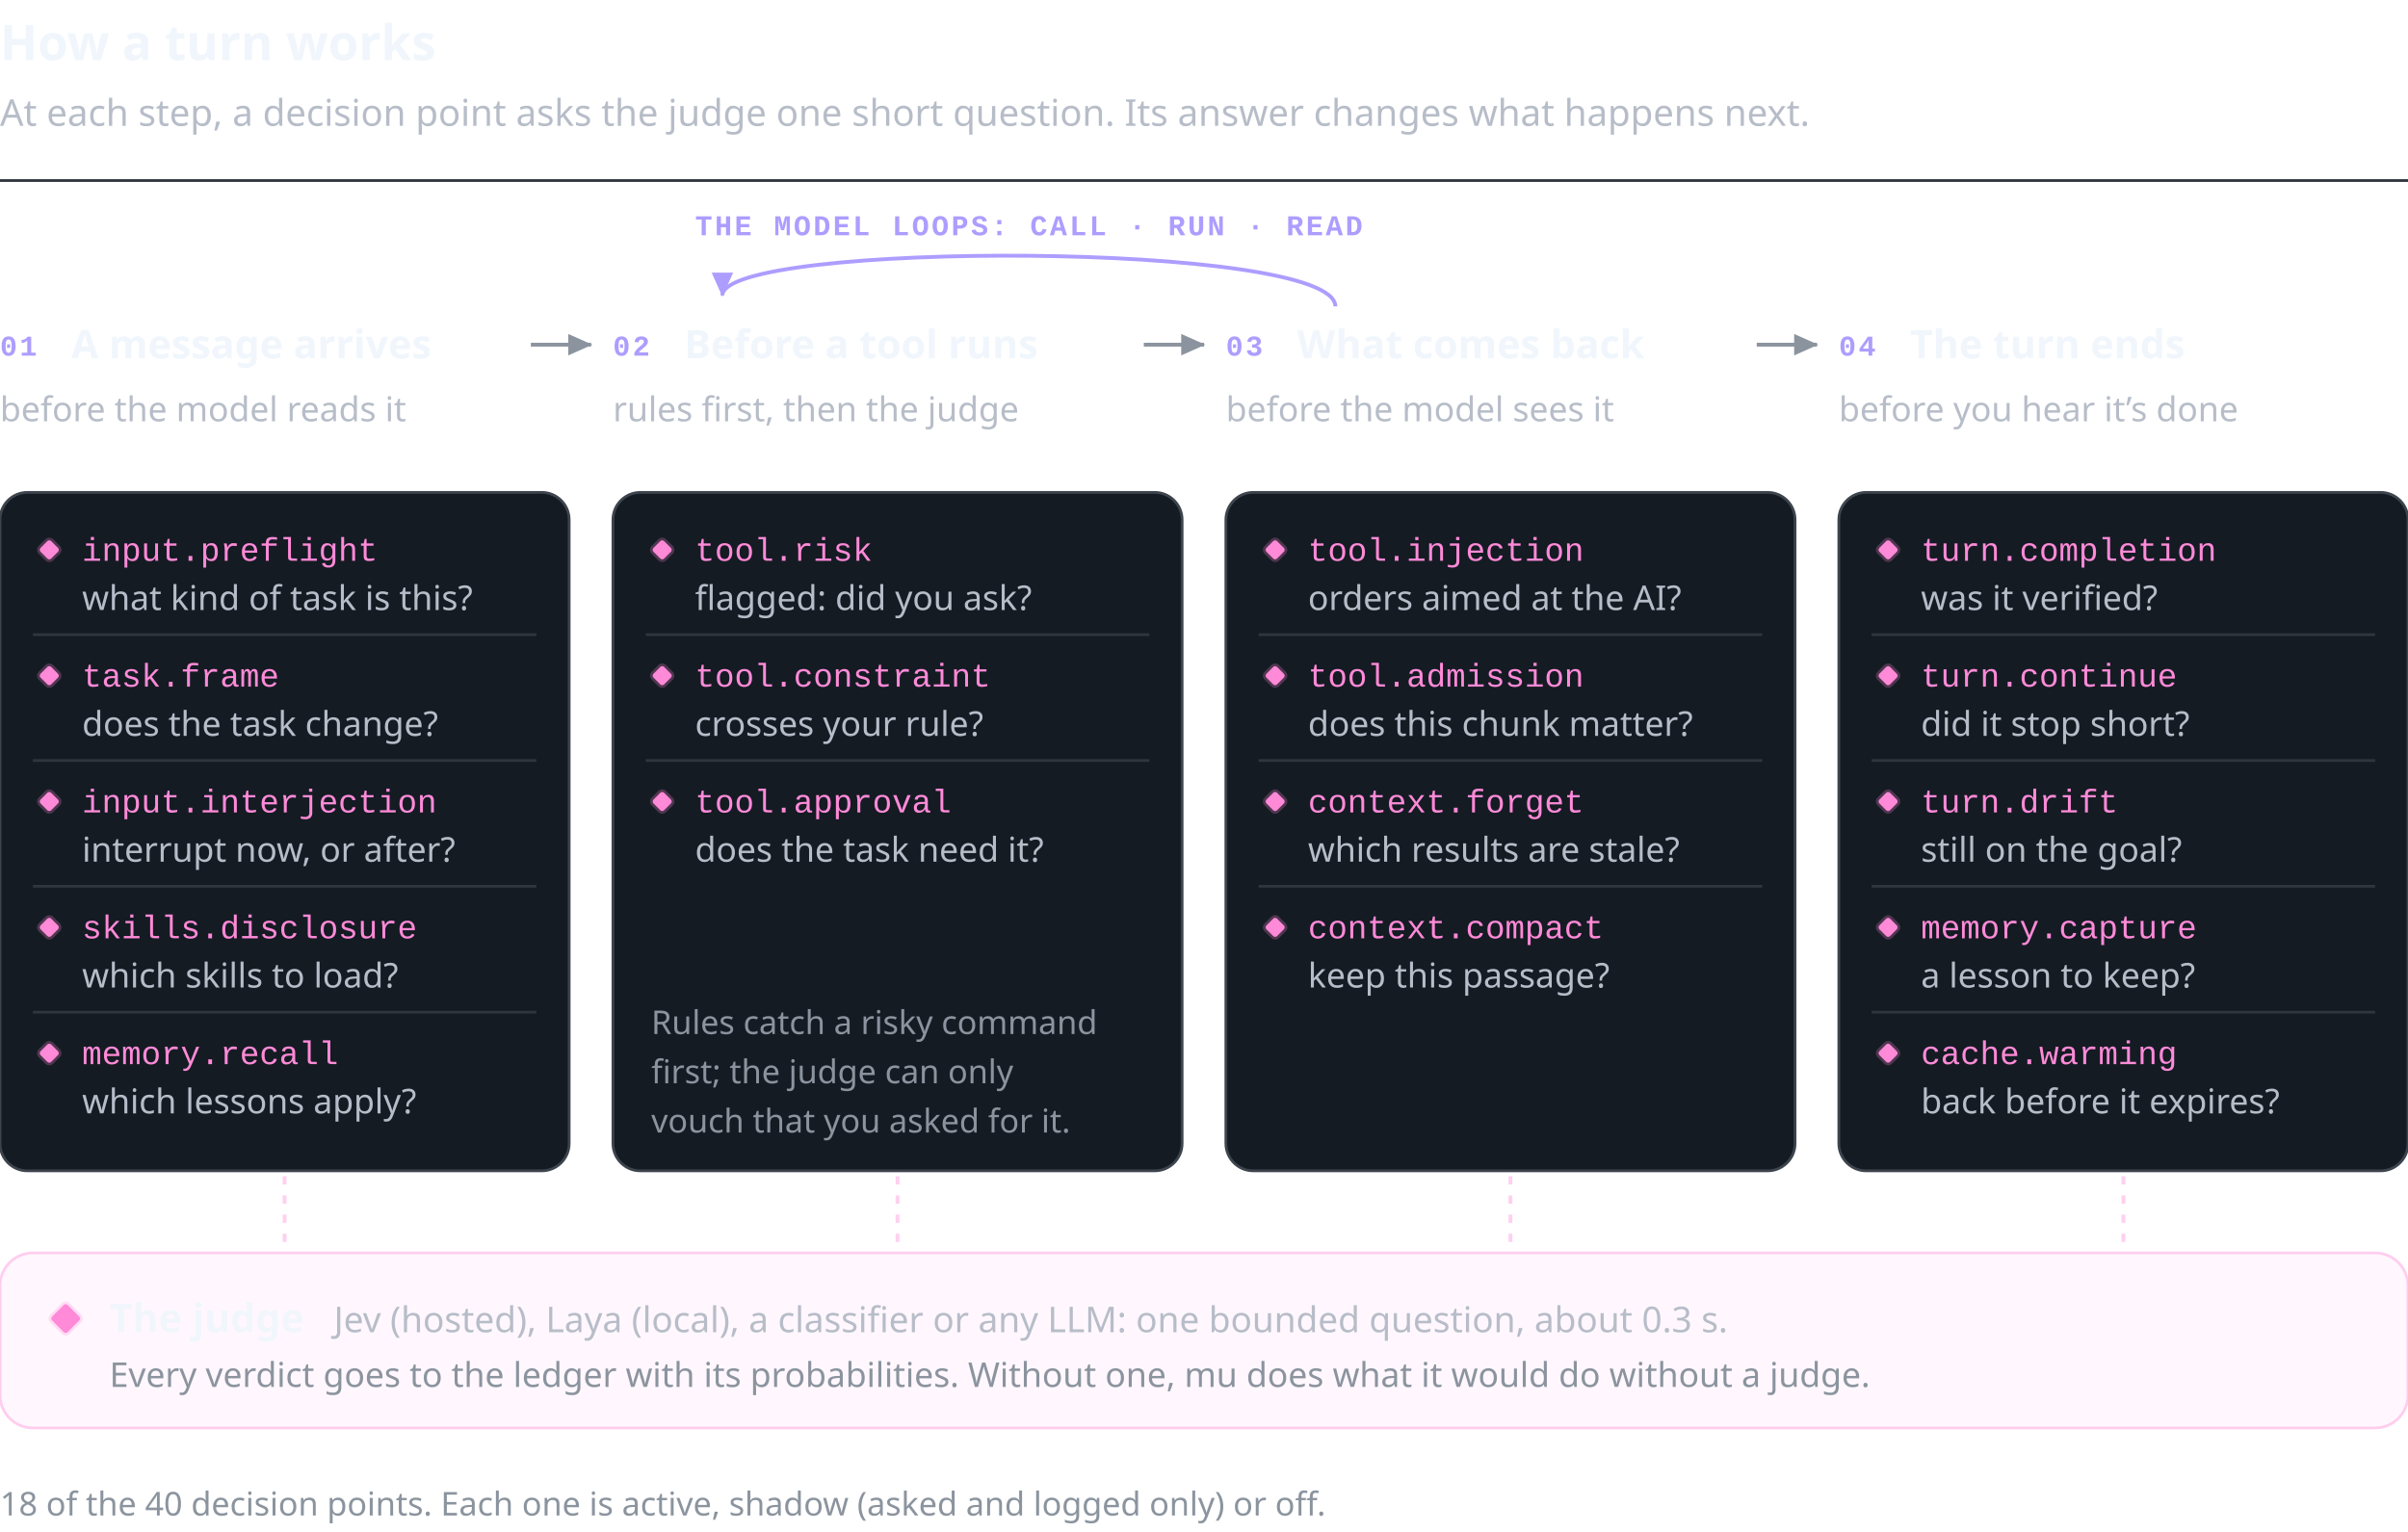
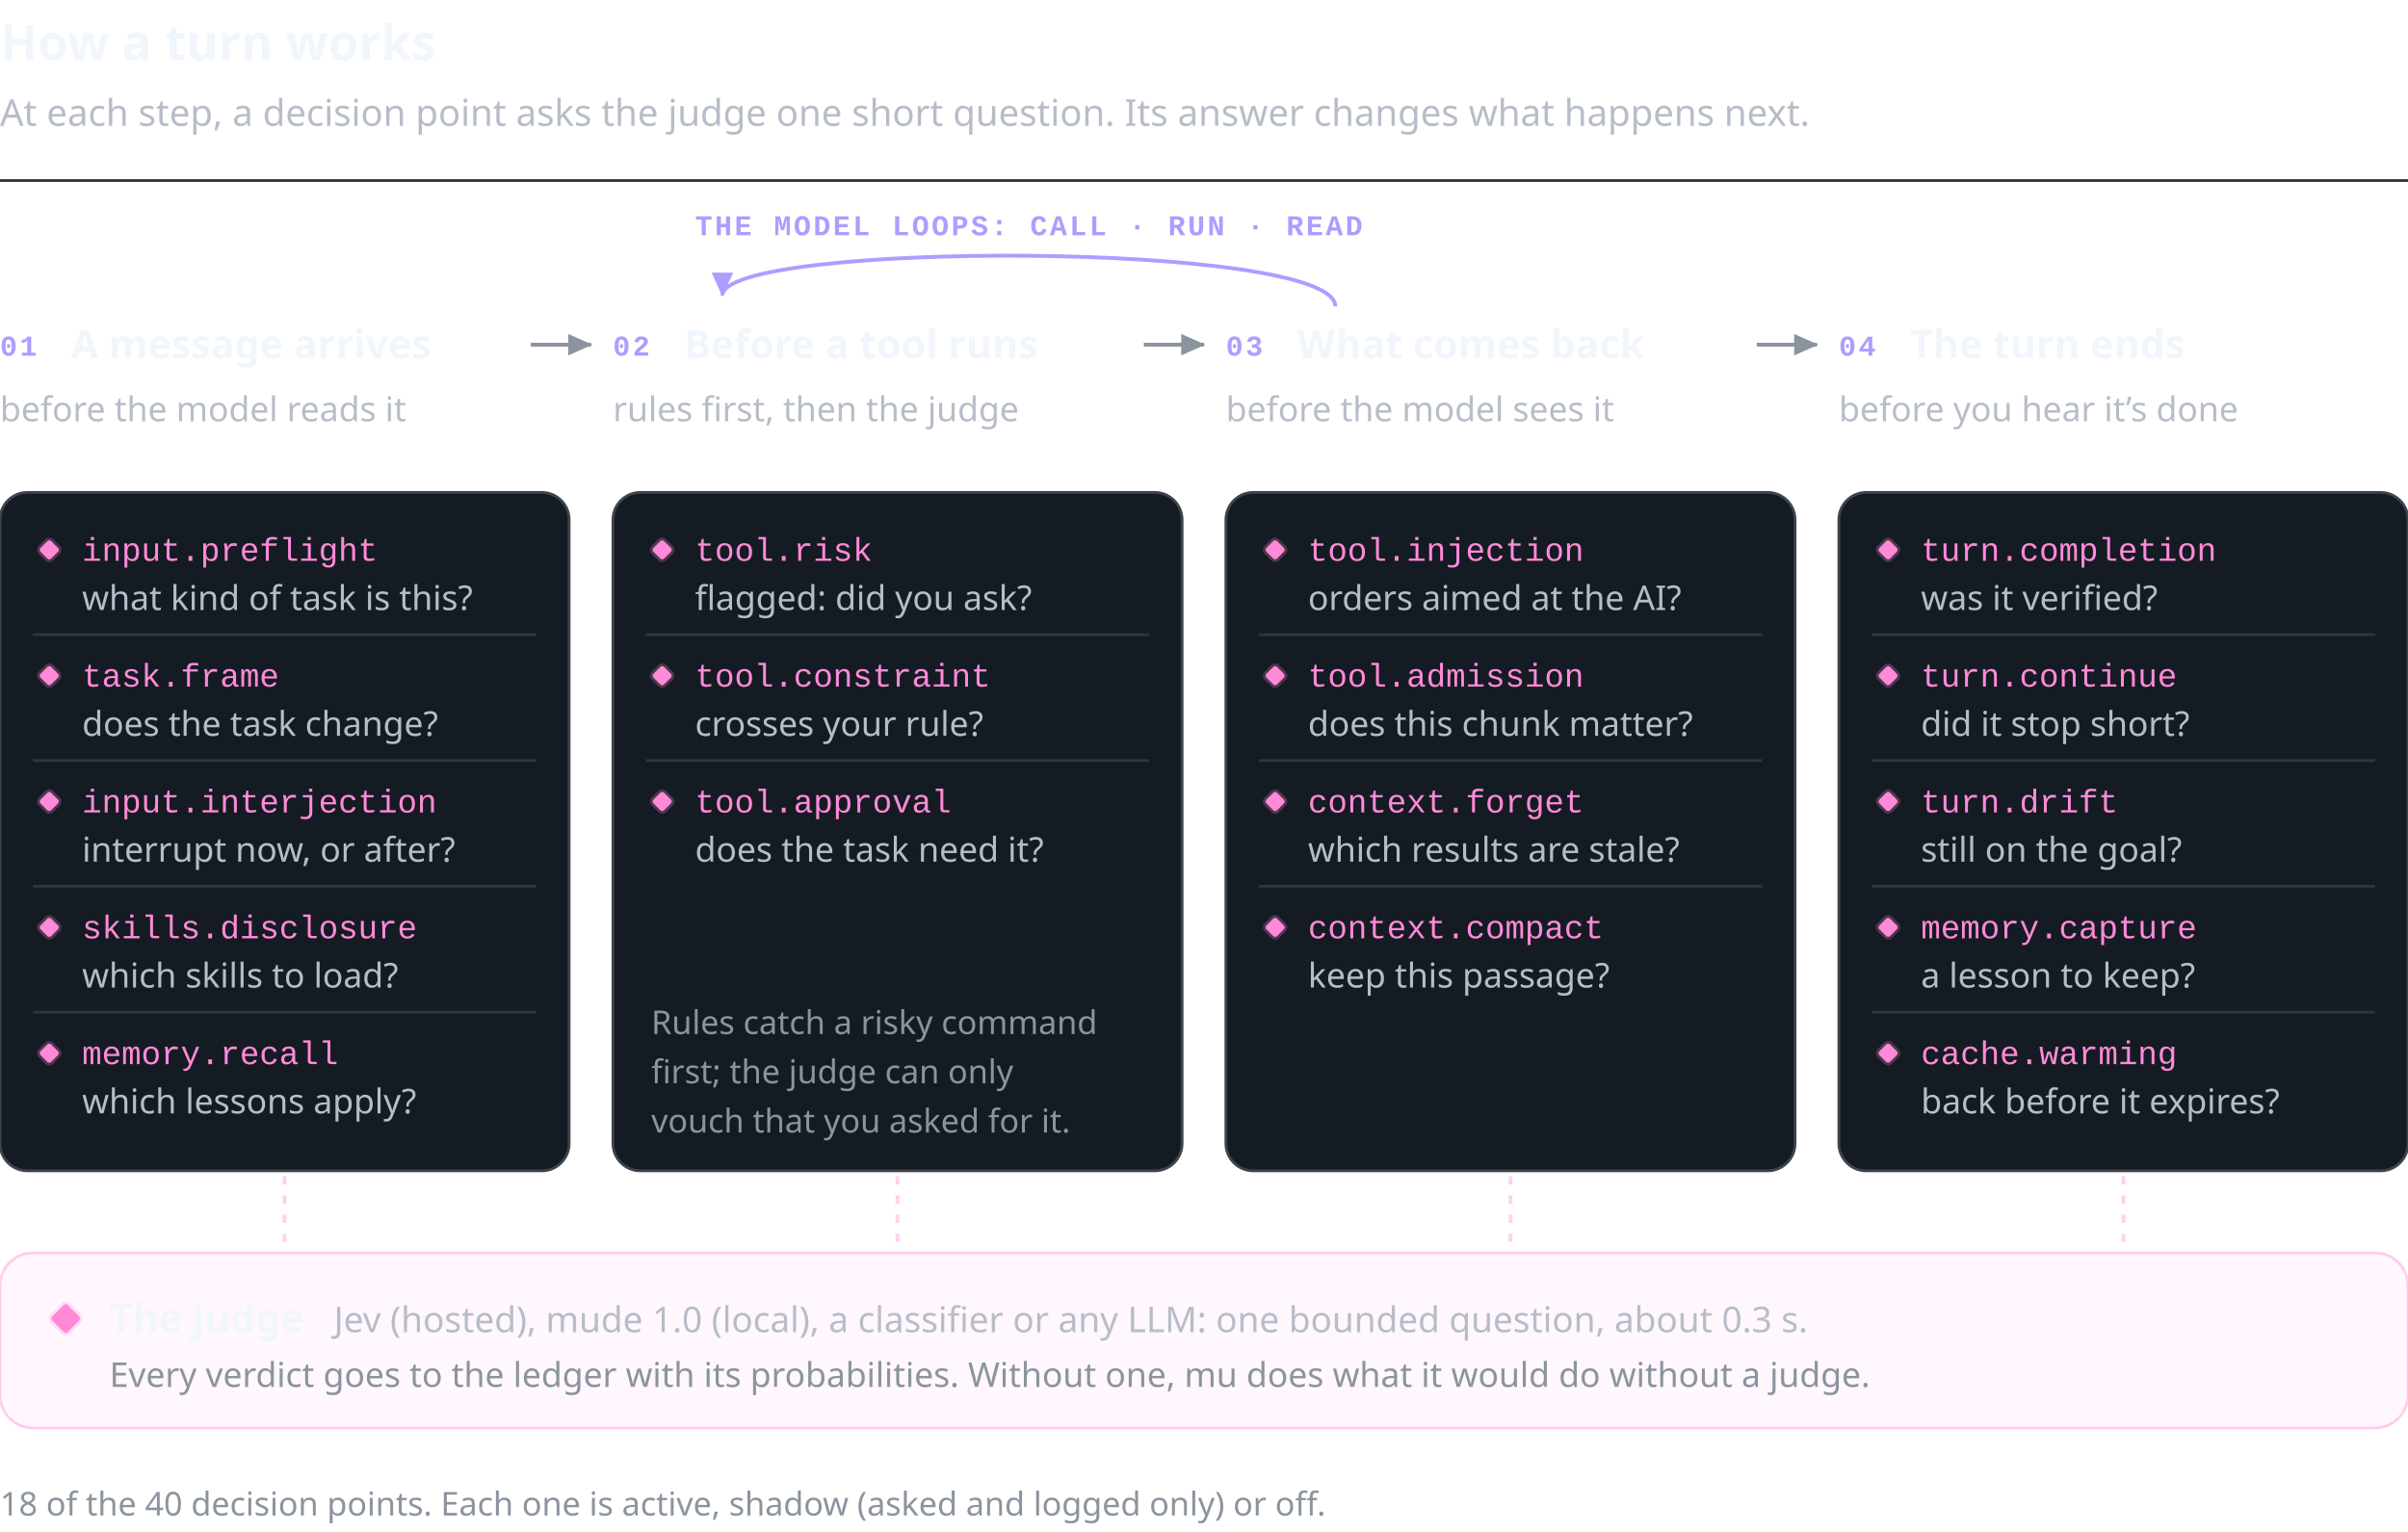
<svg xmlns="http://www.w3.org/2000/svg" width="880" height="560" viewBox="0 0 880 560" role="img" aria-labelledby="t d" font-family="-apple-system, BlinkMacSystemFont, &quot;Segoe UI&quot;, &quot;Noto Sans&quot;, Helvetica, Arial, sans-serif">
  <defs>
    <marker id="a" viewBox="0 0 10 10" refX="8.5" refY="5" markerWidth="7" markerHeight="7" orient="auto-start-reverse">
      <path d="M0,1 L9,5 L0,9 z" fill="#8b949e" />
    </marker>
    <marker id="v" viewBox="0 0 10 10" refX="8.5" refY="5" markerWidth="7" markerHeight="7" orient="auto-start-reverse">
      <path d="M0,1 L9,5 L0,9 z" fill="#ad9dff" />
    </marker>
  </defs>
  <text x="0" y="22" font-size="18" font-weight="600" fill="#f0f6fc">How a turn works</text>
  <text x="0" y="46" font-size="13.5" fill="#b7bdc8">At each step, a decision point asks the judge one short question. Its answer changes what happens next.</text>
  <line x1="0" x2="880" y1="66" y2="66" stroke="#30363d" />
  <path d="M488,112 C488,88 264,88 264,108" fill="none" stroke="#ad9dff" stroke-width="1.4" marker-end="url(#v)" />
  <text x="376" y="86" font-size="10.5" font-weight="600" text-anchor="middle" font-family="ui-monospace, SFMono-Regular, &quot;SF Mono&quot;, Menlo, Consolas, &quot;Liberation Mono&quot;, monospace" letter-spacing="0.9" fill="#ad9dff">THE MODEL LOOPS: CALL · RUN · READ</text>
  <text x="0" y="130" font-size="10.5" font-weight="600" font-family="ui-monospace, SFMono-Regular, &quot;SF Mono&quot;, Menlo, Consolas, &quot;Liberation Mono&quot;, monospace" letter-spacing="0.9" fill="#ad9dff">01</text>
  <text x="26" y="131" font-size="14.5" font-weight="600" fill="#f0f6fc">A message arrives</text>
  <text x="0" y="154" font-size="12.5" fill="#b7bdc8">before the model reads it</text>
  <path d="M194,126 L216,126" fill="none" stroke="#8b949e" stroke-width="1.4" marker-end="url(#a)" />
  <rect x="0" y="180" width="208" height="248" rx="10" fill="#151b23" stroke="#3d444d" />
  <rect x="15.25" y="198.25" width="5.5" height="5.5" rx="1" fill="#ff8ad8" stroke="rgba(255, 138, 216, 0.25)" stroke-width="2" transform="rotate(45 18 201)" />
  <text x="30" y="205" font-size="12" font-family="ui-monospace, SFMono-Regular, &quot;SF Mono&quot;, Menlo, Consolas, &quot;Liberation Mono&quot;, monospace" fill="#ff8ad8">input.preflight</text>
  <text x="30" y="223" font-size="12.5" fill="#b7bdc8">what kind of task is this?</text>
  <line x1="12" x2="196" y1="232" y2="232" stroke="#30363d" />
  <rect x="15.25" y="244.25" width="5.5" height="5.5" rx="1" fill="#ff8ad8" stroke="rgba(255, 138, 216, 0.25)" stroke-width="2" transform="rotate(45 18 247)" />
  <text x="30" y="251" font-size="12" font-family="ui-monospace, SFMono-Regular, &quot;SF Mono&quot;, Menlo, Consolas, &quot;Liberation Mono&quot;, monospace" fill="#ff8ad8">task.frame</text>
  <text x="30" y="269" font-size="12.5" fill="#b7bdc8">does the task change?</text>
  <line x1="12" x2="196" y1="278" y2="278" stroke="#30363d" />
  <rect x="15.25" y="290.25" width="5.5" height="5.5" rx="1" fill="#ff8ad8" stroke="rgba(255, 138, 216, 0.25)" stroke-width="2" transform="rotate(45 18 293)" />
  <text x="30" y="297" font-size="12" font-family="ui-monospace, SFMono-Regular, &quot;SF Mono&quot;, Menlo, Consolas, &quot;Liberation Mono&quot;, monospace" fill="#ff8ad8">input.interjection</text>
  <text x="30" y="315" font-size="12.5" fill="#b7bdc8">interrupt now, or after?</text>
  <line x1="12" x2="196" y1="324" y2="324" stroke="#30363d" />
  <rect x="15.25" y="336.25" width="5.5" height="5.5" rx="1" fill="#ff8ad8" stroke="rgba(255, 138, 216, 0.25)" stroke-width="2" transform="rotate(45 18 339)" />
  <text x="30" y="343" font-size="12" font-family="ui-monospace, SFMono-Regular, &quot;SF Mono&quot;, Menlo, Consolas, &quot;Liberation Mono&quot;, monospace" fill="#ff8ad8">skills.disclosure</text>
  <text x="30" y="361" font-size="12.5" fill="#b7bdc8">which skills to load?</text>
  <line x1="12" x2="196" y1="370" y2="370" stroke="#30363d" />
  <rect x="15.25" y="382.25" width="5.5" height="5.5" rx="1" fill="#ff8ad8" stroke="rgba(255, 138, 216, 0.25)" stroke-width="2" transform="rotate(45 18 385)" />
  <text x="30" y="389" font-size="12" font-family="ui-monospace, SFMono-Regular, &quot;SF Mono&quot;, Menlo, Consolas, &quot;Liberation Mono&quot;, monospace" fill="#ff8ad8">memory.recall</text>
  <text x="30" y="407" font-size="12.5" fill="#b7bdc8">which lessons apply?</text>
  <path d="M104,430 L104,456" fill="none" stroke="rgba(255, 138, 216, 0.4)" stroke-width="1.4" stroke-dasharray="3 4" />
  <text x="224" y="130" font-size="10.5" font-weight="600" font-family="ui-monospace, SFMono-Regular, &quot;SF Mono&quot;, Menlo, Consolas, &quot;Liberation Mono&quot;, monospace" letter-spacing="0.9" fill="#ad9dff">02</text>
  <text x="250" y="131" font-size="14.5" font-weight="600" fill="#f0f6fc">Before a tool runs</text>
  <text x="224" y="154" font-size="12.5" fill="#b7bdc8">rules first, then the judge</text>
  <path d="M418,126 L440,126" fill="none" stroke="#8b949e" stroke-width="1.4" marker-end="url(#a)" />
  <rect x="224" y="180" width="208" height="248" rx="10" fill="#151b23" stroke="#3d444d" />
  <rect x="239.25" y="198.25" width="5.5" height="5.5" rx="1" fill="#ff8ad8" stroke="rgba(255, 138, 216, 0.25)" stroke-width="2" transform="rotate(45 242 201)" />
  <text x="254" y="205" font-size="12" font-family="ui-monospace, SFMono-Regular, &quot;SF Mono&quot;, Menlo, Consolas, &quot;Liberation Mono&quot;, monospace" fill="#ff8ad8">tool.risk</text>
  <text x="254" y="223" font-size="12.5" fill="#b7bdc8">flagged: did you ask?</text>
  <line x1="236" x2="420" y1="232" y2="232" stroke="#30363d" />
  <rect x="239.25" y="244.25" width="5.5" height="5.5" rx="1" fill="#ff8ad8" stroke="rgba(255, 138, 216, 0.25)" stroke-width="2" transform="rotate(45 242 247)" />
  <text x="254" y="251" font-size="12" font-family="ui-monospace, SFMono-Regular, &quot;SF Mono&quot;, Menlo, Consolas, &quot;Liberation Mono&quot;, monospace" fill="#ff8ad8">tool.constraint</text>
  <text x="254" y="269" font-size="12.5" fill="#b7bdc8">crosses your rule?</text>
  <line x1="236" x2="420" y1="278" y2="278" stroke="#30363d" />
  <rect x="239.25" y="290.25" width="5.5" height="5.5" rx="1" fill="#ff8ad8" stroke="rgba(255, 138, 216, 0.25)" stroke-width="2" transform="rotate(45 242 293)" />
  <text x="254" y="297" font-size="12" font-family="ui-monospace, SFMono-Regular, &quot;SF Mono&quot;, Menlo, Consolas, &quot;Liberation Mono&quot;, monospace" fill="#ff8ad8">tool.approval</text>
  <text x="254" y="315" font-size="12.5" fill="#b7bdc8">does the task need it?</text>
  <text x="238" y="378" font-size="12" fill="#8b949e">Rules catch a risky command</text>
  <text x="238" y="396" font-size="12" fill="#8b949e">first; the judge can only</text>
  <text x="238" y="414" font-size="12" fill="#8b949e">vouch that you asked for it.</text>
  <path d="M328,430 L328,456" fill="none" stroke="rgba(255, 138, 216, 0.4)" stroke-width="1.4" stroke-dasharray="3 4" />
  <text x="448" y="130" font-size="10.5" font-weight="600" font-family="ui-monospace, SFMono-Regular, &quot;SF Mono&quot;, Menlo, Consolas, &quot;Liberation Mono&quot;, monospace" letter-spacing="0.9" fill="#ad9dff">03</text>
  <text x="474" y="131" font-size="14.5" font-weight="600" fill="#f0f6fc">What comes back</text>
  <text x="448" y="154" font-size="12.5" fill="#b7bdc8">before the model sees it</text>
  <path d="M642,126 L664,126" fill="none" stroke="#8b949e" stroke-width="1.4" marker-end="url(#a)" />
  <rect x="448" y="180" width="208" height="248" rx="10" fill="#151b23" stroke="#3d444d" />
  <rect x="463.25" y="198.25" width="5.5" height="5.5" rx="1" fill="#ff8ad8" stroke="rgba(255, 138, 216, 0.25)" stroke-width="2" transform="rotate(45 466 201)" />
  <text x="478" y="205" font-size="12" font-family="ui-monospace, SFMono-Regular, &quot;SF Mono&quot;, Menlo, Consolas, &quot;Liberation Mono&quot;, monospace" fill="#ff8ad8">tool.injection</text>
  <text x="478" y="223" font-size="12.5" fill="#b7bdc8">orders aimed at the AI?</text>
  <line x1="460" x2="644" y1="232" y2="232" stroke="#30363d" />
  <rect x="463.25" y="244.25" width="5.5" height="5.5" rx="1" fill="#ff8ad8" stroke="rgba(255, 138, 216, 0.25)" stroke-width="2" transform="rotate(45 466 247)" />
  <text x="478" y="251" font-size="12" font-family="ui-monospace, SFMono-Regular, &quot;SF Mono&quot;, Menlo, Consolas, &quot;Liberation Mono&quot;, monospace" fill="#ff8ad8">tool.admission</text>
  <text x="478" y="269" font-size="12.5" fill="#b7bdc8">does this chunk matter?</text>
  <line x1="460" x2="644" y1="278" y2="278" stroke="#30363d" />
  <rect x="463.25" y="290.25" width="5.5" height="5.5" rx="1" fill="#ff8ad8" stroke="rgba(255, 138, 216, 0.25)" stroke-width="2" transform="rotate(45 466 293)" />
  <text x="478" y="297" font-size="12" font-family="ui-monospace, SFMono-Regular, &quot;SF Mono&quot;, Menlo, Consolas, &quot;Liberation Mono&quot;, monospace" fill="#ff8ad8">context.forget</text>
  <text x="478" y="315" font-size="12.5" fill="#b7bdc8">which results are stale?</text>
  <line x1="460" x2="644" y1="324" y2="324" stroke="#30363d" />
  <rect x="463.25" y="336.25" width="5.5" height="5.5" rx="1" fill="#ff8ad8" stroke="rgba(255, 138, 216, 0.25)" stroke-width="2" transform="rotate(45 466 339)" />
  <text x="478" y="343" font-size="12" font-family="ui-monospace, SFMono-Regular, &quot;SF Mono&quot;, Menlo, Consolas, &quot;Liberation Mono&quot;, monospace" fill="#ff8ad8">context.compact</text>
  <text x="478" y="361" font-size="12.5" fill="#b7bdc8">keep this passage?</text>
  <path d="M552,430 L552,456" fill="none" stroke="rgba(255, 138, 216, 0.4)" stroke-width="1.4" stroke-dasharray="3 4" />
  <text x="672" y="130" font-size="10.5" font-weight="600" font-family="ui-monospace, SFMono-Regular, &quot;SF Mono&quot;, Menlo, Consolas, &quot;Liberation Mono&quot;, monospace" letter-spacing="0.9" fill="#ad9dff">04</text>
  <text x="698" y="131" font-size="14.5" font-weight="600" fill="#f0f6fc">The turn ends</text>
  <text x="672" y="154" font-size="12.5" fill="#b7bdc8">before you hear it’s done</text>
  <rect x="672" y="180" width="208" height="248" rx="10" fill="#151b23" stroke="#3d444d" />
  <rect x="687.25" y="198.25" width="5.5" height="5.5" rx="1" fill="#ff8ad8" stroke="rgba(255, 138, 216, 0.25)" stroke-width="2" transform="rotate(45 690 201)" />
  <text x="702" y="205" font-size="12" font-family="ui-monospace, SFMono-Regular, &quot;SF Mono&quot;, Menlo, Consolas, &quot;Liberation Mono&quot;, monospace" fill="#ff8ad8">turn.completion</text>
  <text x="702" y="223" font-size="12.5" fill="#b7bdc8">was it verified?</text>
  <line x1="684" x2="868" y1="232" y2="232" stroke="#30363d" />
  <rect x="687.25" y="244.25" width="5.5" height="5.5" rx="1" fill="#ff8ad8" stroke="rgba(255, 138, 216, 0.25)" stroke-width="2" transform="rotate(45 690 247)" />
  <text x="702" y="251" font-size="12" font-family="ui-monospace, SFMono-Regular, &quot;SF Mono&quot;, Menlo, Consolas, &quot;Liberation Mono&quot;, monospace" fill="#ff8ad8">turn.continue</text>
  <text x="702" y="269" font-size="12.5" fill="#b7bdc8">did it stop short?</text>
  <line x1="684" x2="868" y1="278" y2="278" stroke="#30363d" />
  <rect x="687.25" y="290.25" width="5.5" height="5.5" rx="1" fill="#ff8ad8" stroke="rgba(255, 138, 216, 0.25)" stroke-width="2" transform="rotate(45 690 293)" />
  <text x="702" y="297" font-size="12" font-family="ui-monospace, SFMono-Regular, &quot;SF Mono&quot;, Menlo, Consolas, &quot;Liberation Mono&quot;, monospace" fill="#ff8ad8">turn.drift</text>
  <text x="702" y="315" font-size="12.5" fill="#b7bdc8">still on the goal?</text>
  <line x1="684" x2="868" y1="324" y2="324" stroke="#30363d" />
  <rect x="687.25" y="336.25" width="5.5" height="5.5" rx="1" fill="#ff8ad8" stroke="rgba(255, 138, 216, 0.25)" stroke-width="2" transform="rotate(45 690 339)" />
  <text x="702" y="343" font-size="12" font-family="ui-monospace, SFMono-Regular, &quot;SF Mono&quot;, Menlo, Consolas, &quot;Liberation Mono&quot;, monospace" fill="#ff8ad8">memory.capture</text>
  <text x="702" y="361" font-size="12.5" fill="#b7bdc8">a lesson to keep?</text>
  <line x1="684" x2="868" y1="370" y2="370" stroke="#30363d" />
  <rect x="687.25" y="382.25" width="5.5" height="5.5" rx="1" fill="#ff8ad8" stroke="rgba(255, 138, 216, 0.25)" stroke-width="2" transform="rotate(45 690 385)" />
  <text x="702" y="389" font-size="12" font-family="ui-monospace, SFMono-Regular, &quot;SF Mono&quot;, Menlo, Consolas, &quot;Liberation Mono&quot;, monospace" fill="#ff8ad8">cache.warming</text>
  <text x="702" y="407" font-size="12.5" fill="#b7bdc8">back before it expires?</text>
  <path d="M776,430 L776,456" fill="none" stroke="rgba(255, 138, 216, 0.4)" stroke-width="1.4" stroke-dasharray="3 4" />
  <rect x="0" y="458" width="880" height="64" rx="12" fill="rgba(255, 138, 216, 0.07)" stroke="rgba(255, 138, 216, 0.4)" />
  <rect x="20" y="478" width="8" height="8" rx="1" fill="#ff8ad8" stroke="rgba(255, 138, 216, 0.25)" stroke-width="2" transform="rotate(45 24 482)" />
  <text x="40" y="487" font-size="14.5" font-weight="600" fill="#f0f6fc">The judge</text>
-   <text x="122" y="487" font-size="13" fill="#b7bdc8">Jev (hosted), Laya (local), a classifier or any LLM: one bounded question, about 0.3 s.</text>
+   <text x="122" y="487" font-size="13" fill="#b7bdc8">Jev (hosted), mude 1.0 (local), a classifier or any LLM: one bounded question, about 0.3 s.</text>
  <text x="40" y="507" font-size="12.5" fill="#8b949e">Every verdict goes to the ledger with its probabilities. Without one, mu does what it would do without a judge.</text>
  <text x="0" y="554" font-size="12" fill="#8b949e">18 of the 40 decision points. Each one is active, shadow (asked and logged only) or off.</text>
</svg>
